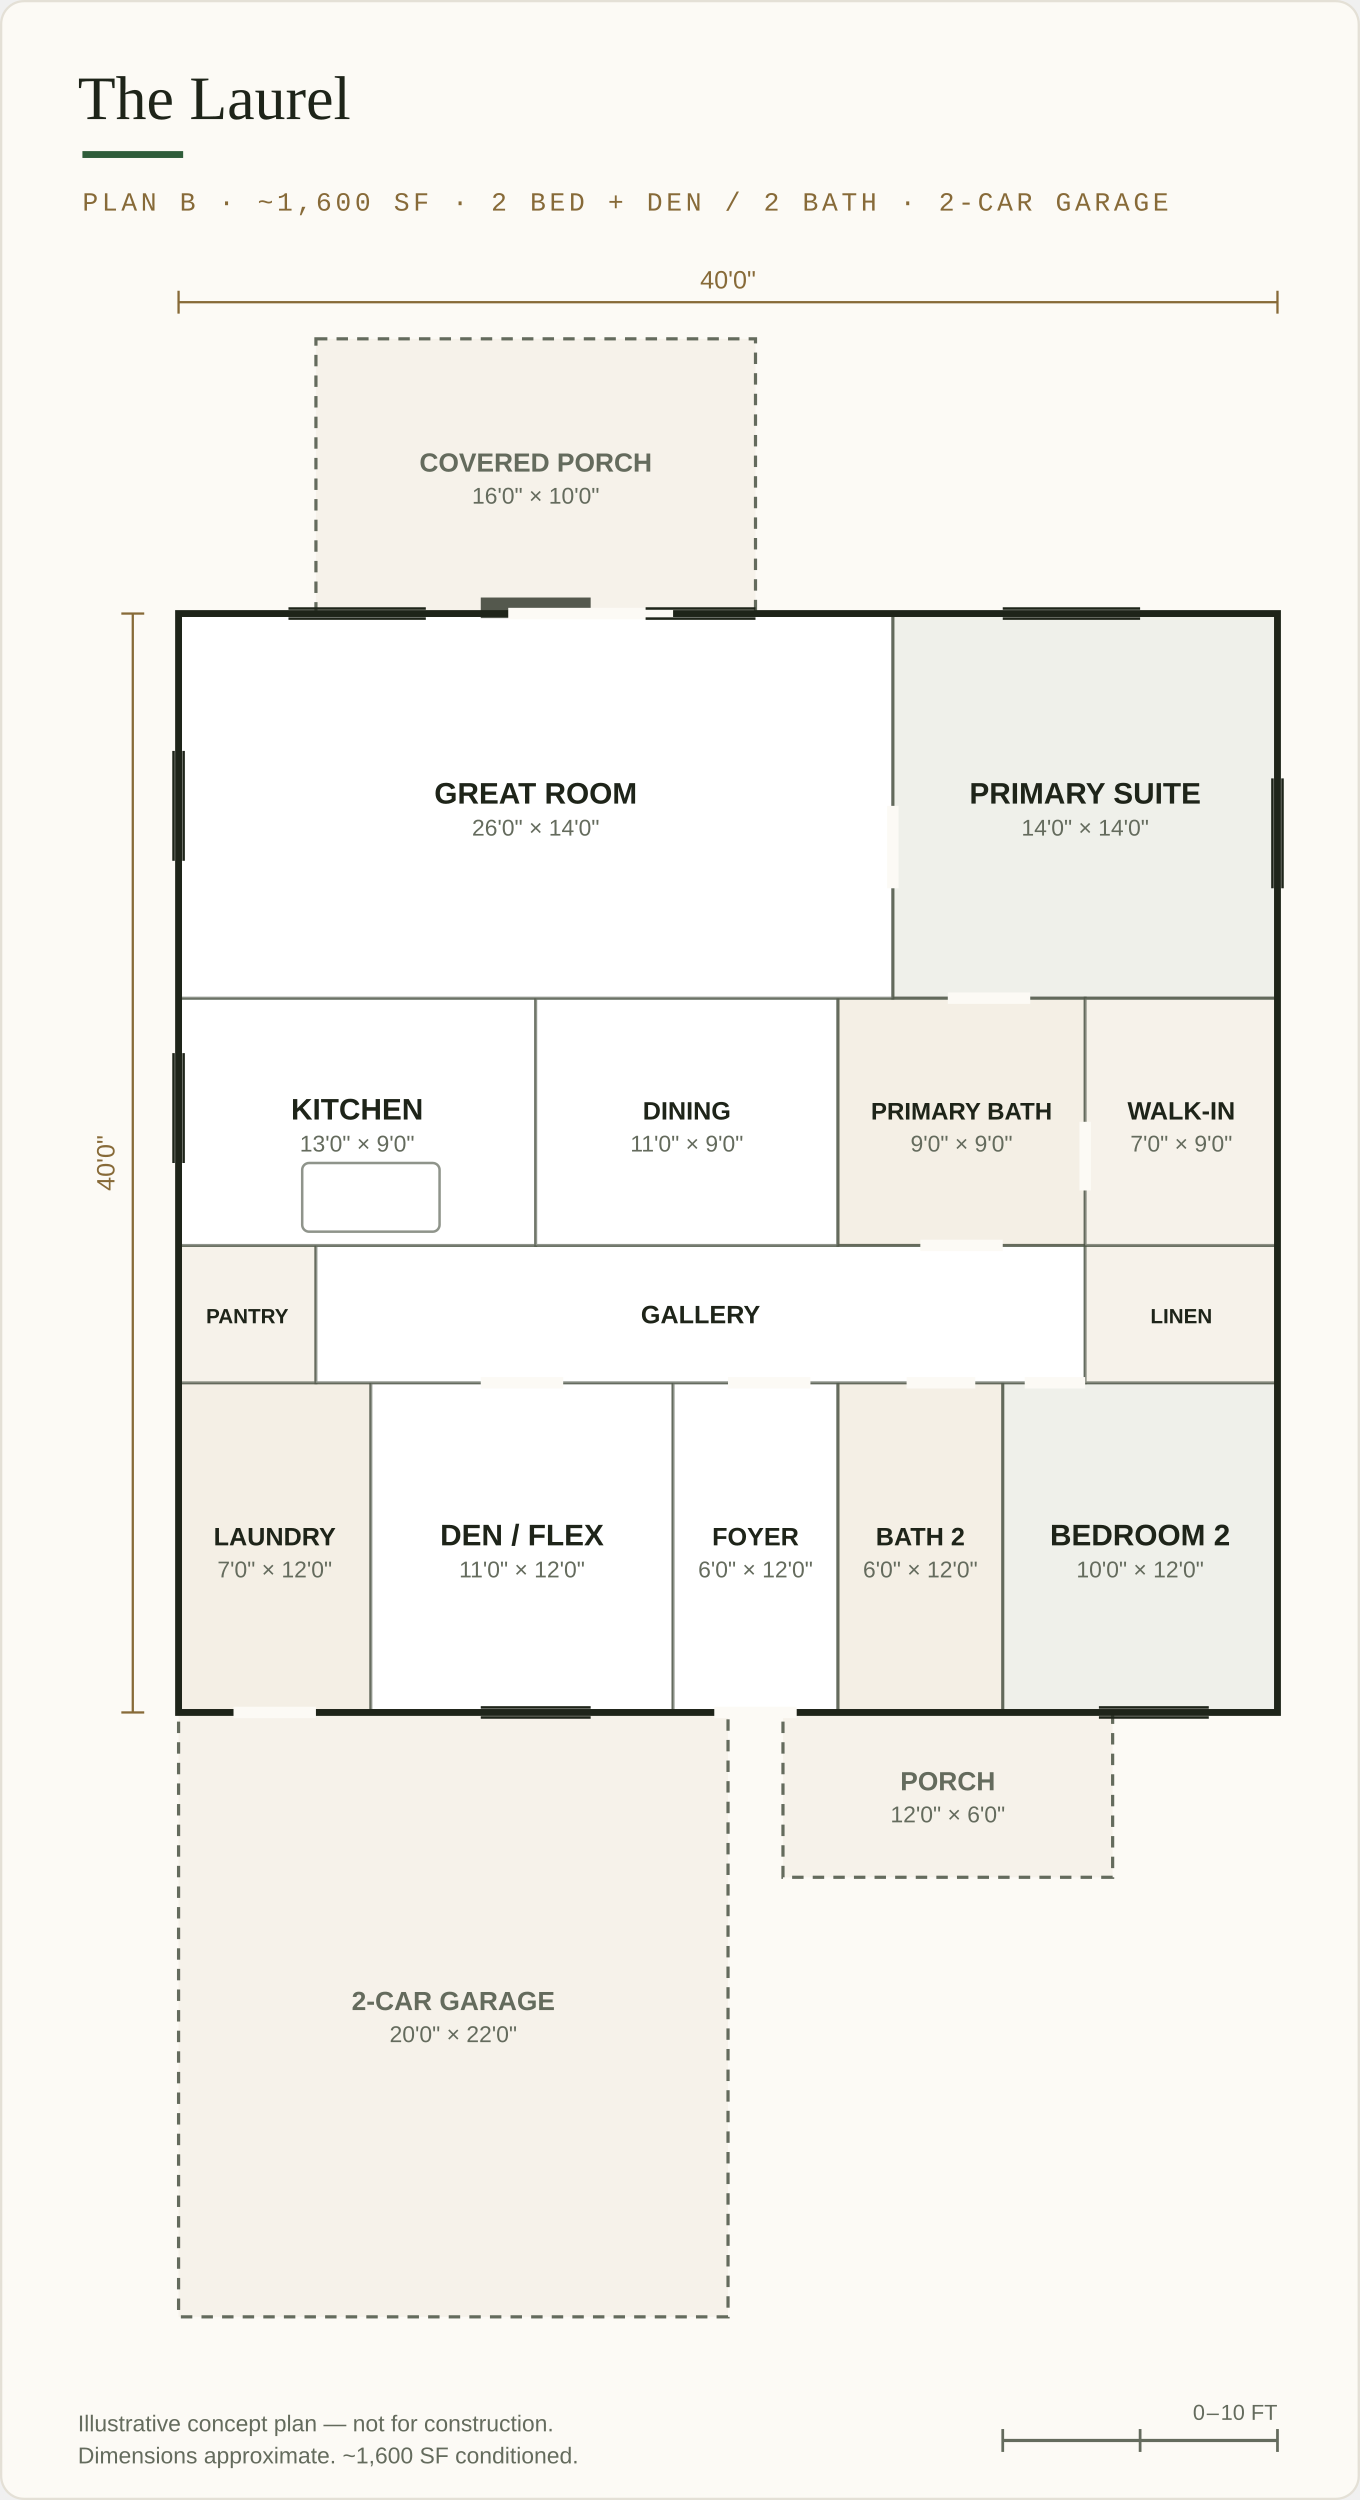
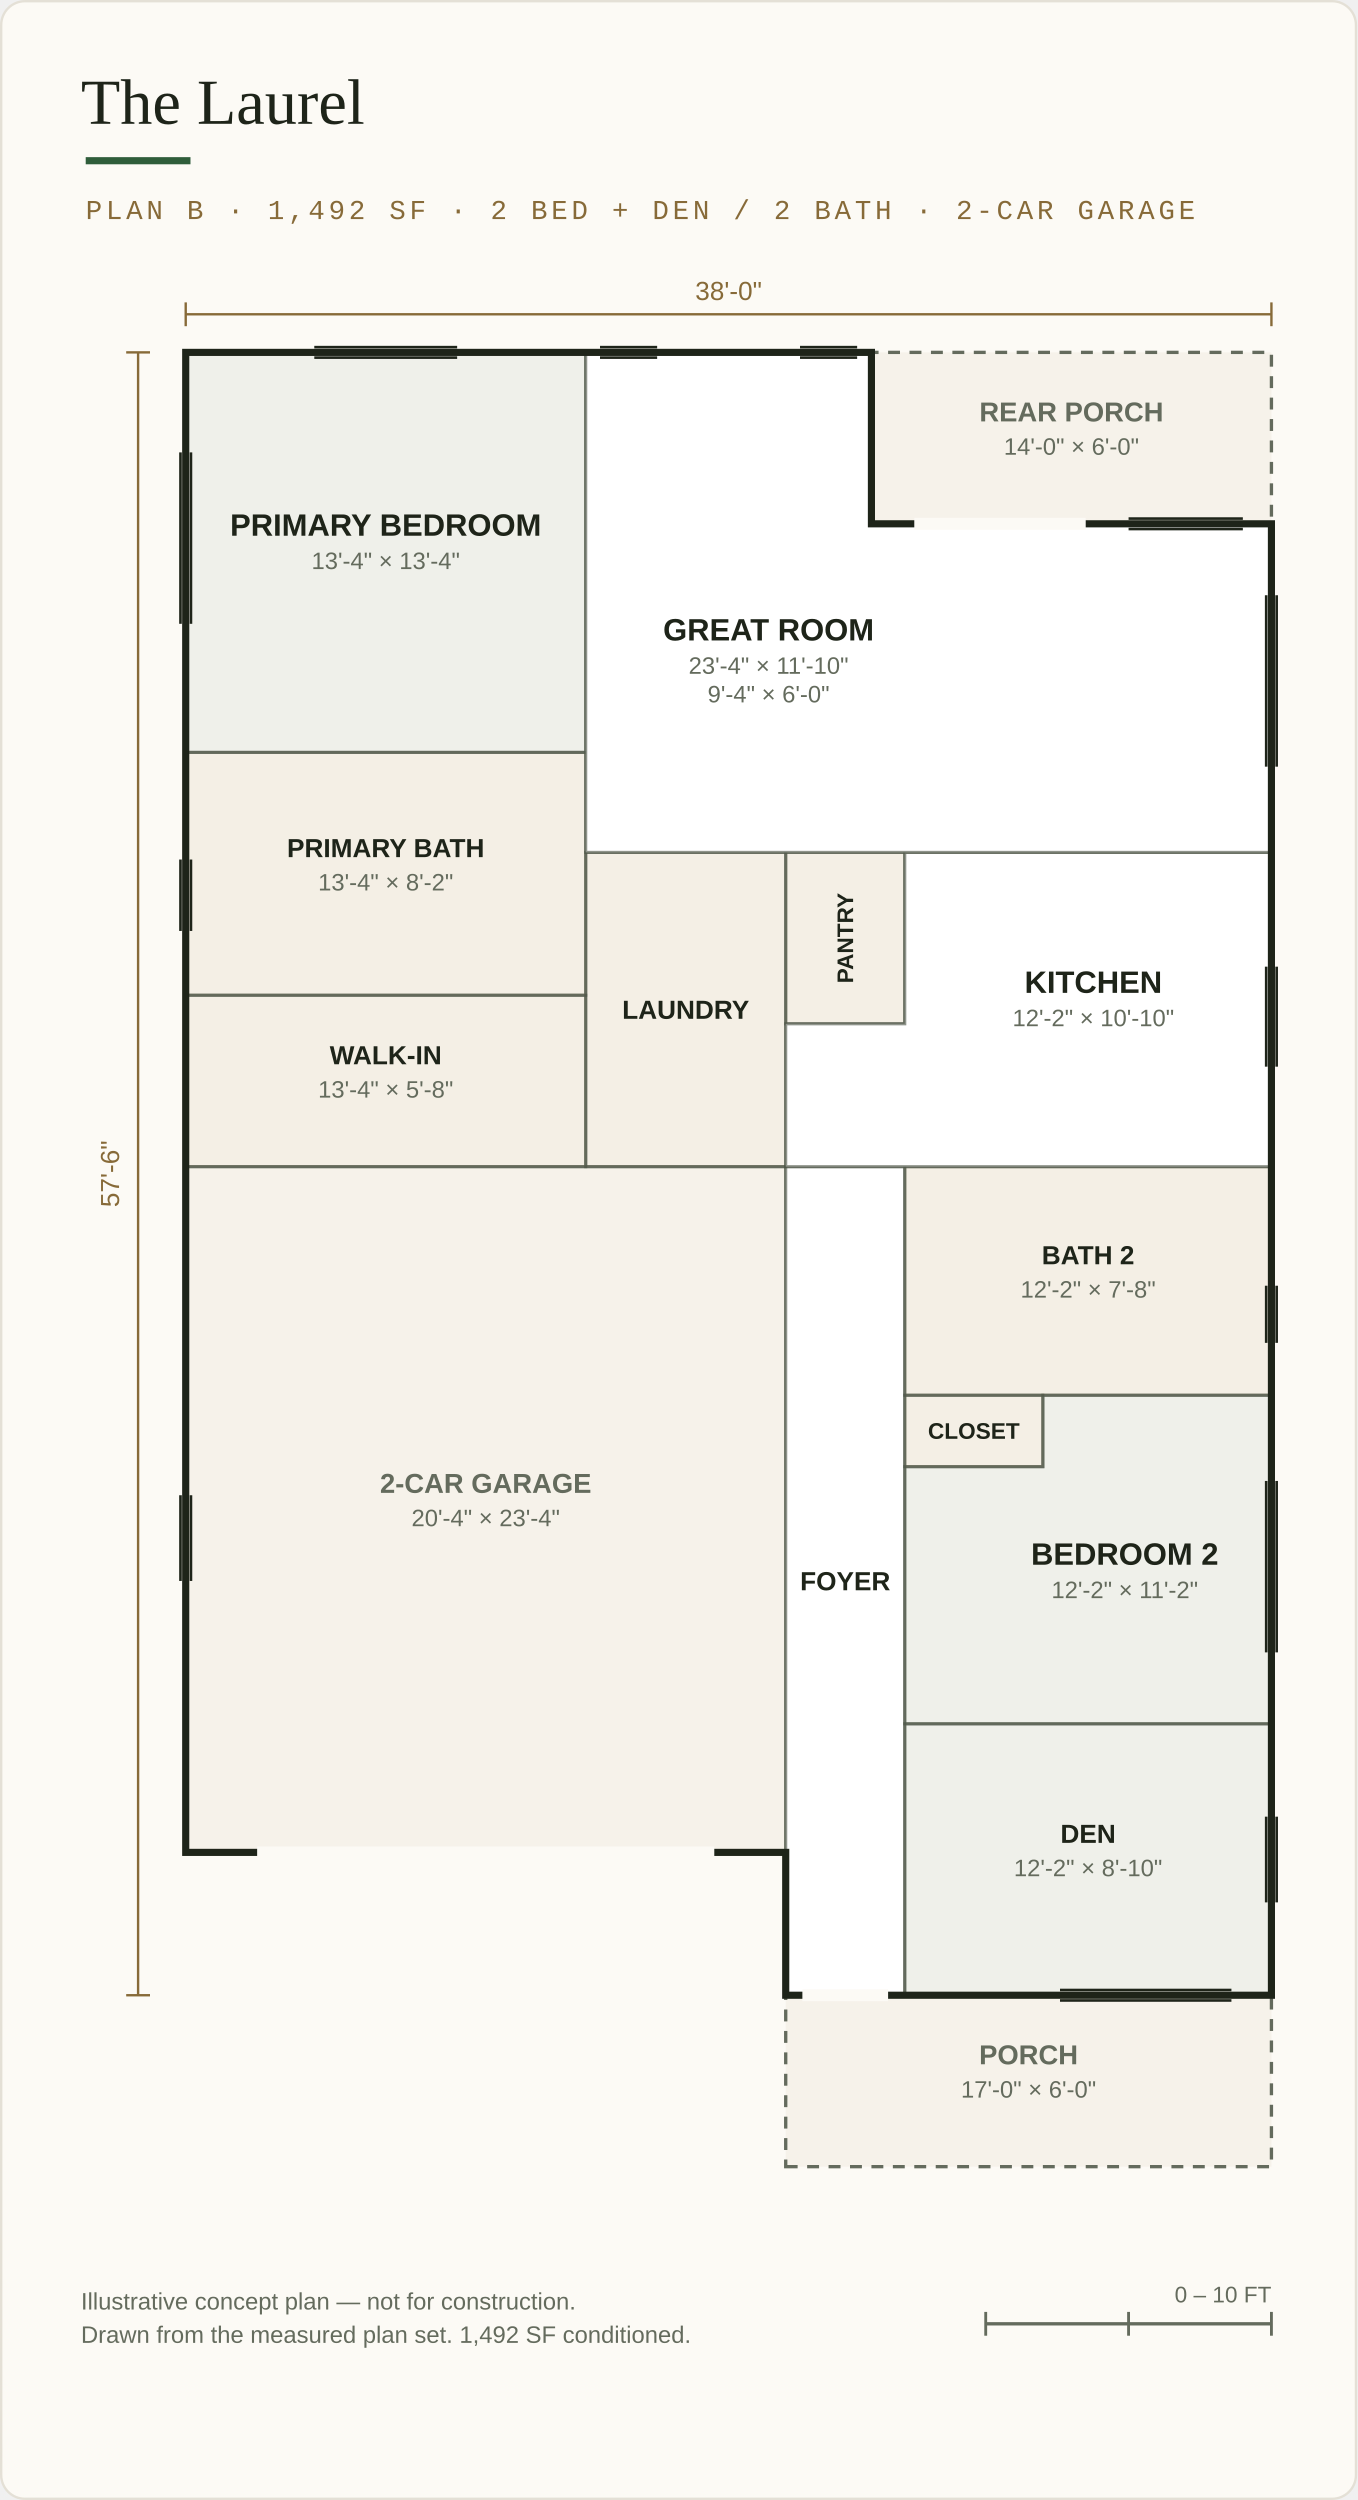
- <svg xmlns="http://www.w3.org/2000/svg" viewBox="0 0 594 1092" role="img" aria-label="Schematic floor plan of The Laurel, a one-story cottage of about 1,600 square feet with two bedrooms, a den, and two baths.">
-   <rect x="0.5" y="0.5" width="593" height="1091" rx="10" fill="#FCFAF5" stroke="#E4E0D6" />
-   <text x="34" y="52" font-family="Georgia, 'Times New Roman', serif" font-size="27" fill="#1E2419">The Laurel</text>
+ <svg xmlns="http://www.w3.org/2000/svg" viewBox="0 0 570 1050" role="img" aria-label="Schematic floor plan of The Laurel, a one-story cottage of 1,492 square feet with two bedrooms, a den, two baths, a kitchen and great room across the rear, a primary suite along one side, a two-car garage recessed into the front-left of the body, a covered front porch and a covered rear porch.">
+   <rect x="0.5" y="0.5" width="569" height="1049" rx="10" fill="#FCFAF5" stroke="#E4E0D6" />
+   <polygon points="78.0,778.0 330.0,778.0 330.0,490.0 78.0,490.0" fill="#F6F2EA" stroke="#4b5244" stroke-width="1.3" stroke-opacity="0.62" />
+   <polygon points="330.0,838.0 380.0,838.0 380.0,490.0 330.0,490.0" fill="#FFFFFF" stroke="#4b5244" stroke-width="1.3" stroke-opacity="0.62" />
+   <polygon points="380.0,838.0 534.0,838.0 534.0,724.0 380.0,724.0" fill="rgba(47,93,58,0.06)" stroke="#4b5244" stroke-width="1.3" stroke-opacity="0.62" />
+   <polygon points="380.0,724.0 534.0,724.0 534.0,586.0 438.0,586.0 438.0,616.0 380.0,616.0" fill="rgba(47,93,58,0.06)" stroke="#4b5244" stroke-width="1.3" stroke-opacity="0.62" />
+   <polygon points="380.0,616.0 438.0,616.0 438.0,586.0 380.0,586.0" fill="rgba(176,141,87,0.10)" stroke="#4b5244" stroke-width="1.3" stroke-opacity="0.62" />
+   <polygon points="380.0,586.0 534.0,586.0 534.0,490.0 380.0,490.0" fill="rgba(176,141,87,0.10)" stroke="#4b5244" stroke-width="1.3" stroke-opacity="0.62" />
+   <polygon points="246.0,490.0 330.0,490.0 330.0,358.0 246.0,358.0" fill="rgba(176,141,87,0.10)" stroke="#4b5244" stroke-width="1.3" stroke-opacity="0.62" />
+   <polygon points="330.0,430.0 380.0,430.0 380.0,358.0 330.0,358.0" fill="rgba(176,141,87,0.10)" stroke="#4b5244" stroke-width="1.3" stroke-opacity="0.62" />
+   <polygon points="330.0,490.0 534.0,490.0 534.0,358.0 380.0,358.0 380.0,430.0 330.0,430.0" fill="#FFFFFF" stroke="#4b5244" stroke-width="1.3" stroke-opacity="0.62" />
+   <polygon points="78.0,490.0 246.0,490.0 246.0,418.0 78.0,418.0" fill="rgba(176,141,87,0.10)" stroke="#4b5244" stroke-width="1.3" stroke-opacity="0.62" />
+   <polygon points="78.0,418.0 246.0,418.0 246.0,316.0 78.0,316.0" fill="rgba(176,141,87,0.10)" stroke="#4b5244" stroke-width="1.3" stroke-opacity="0.62" />
+   <polygon points="78.0,316.0 246.0,316.0 246.0,148.0 78.0,148.0" fill="rgba(47,93,58,0.06)" stroke="#4b5244" stroke-width="1.3" stroke-opacity="0.62" />
+   <polygon points="246.0,358.0 534.0,358.0 534.0,220.0 366.0,220.0 366.0,148.0 246.0,148.0" fill="#FFFFFF" stroke="#4b5244" stroke-width="1.3" stroke-opacity="0.62" />
+   <polygon points="330.0,910.0 534.0,910.0 534.0,838.0 330.0,838.0" fill="#F6F2EA" stroke="#646B5D" stroke-width="1.4" stroke-dasharray="5 4" />
+   <polygon points="366.0,220.0 534.0,220.0 534.0,148.0 366.0,148.0" fill="#F6F2EA" stroke="#646B5D" stroke-width="1.4" stroke-dasharray="5 4" />
+   <polygon points="78.0,778.0 330.0,778.0 330.0,838.0 534.0,838.0 534.0,220.0 366.0,220.0 366.0,148.0 78.0,148.0" fill="none" stroke="#1E2419" stroke-width="3" />
+   <line x1="337.0" y1="838.0" x2="373.0" y2="838.0" stroke="#FCFAF5" stroke-width="5" />
+   <line x1="108.0" y1="778.0" x2="300.0" y2="778.0" stroke="#FCFAF5" stroke-width="5" />
+   <line x1="384.0" y1="220.0" x2="456.0" y2="220.0" stroke="#FCFAF5" stroke-width="5" />
+   <line x1="445.2" y1="840.2" x2="517.2" y2="840.2" stroke="#1E2419" stroke-width="1.1" />
+   <line x1="445.2" y1="835.8" x2="517.2" y2="835.8" stroke="#1E2419" stroke-width="1.1" />
+   <line x1="531.8" y1="799.0" x2="531.8" y2="763.0" stroke="#1E2419" stroke-width="1.1" />
+   <line x1="536.2" y1="799.0" x2="536.2" y2="763.0" stroke="#1E2419" stroke-width="1.1" />
+   <line x1="531.8" y1="694.0" x2="531.8" y2="622.0" stroke="#1E2419" stroke-width="1.1" />
+   <line x1="536.2" y1="694.0" x2="536.2" y2="622.0" stroke="#1E2419" stroke-width="1.1" />
+   <line x1="531.8" y1="564.0" x2="531.8" y2="540.0" stroke="#1E2419" stroke-width="1.1" />
+   <line x1="536.2" y1="564.0" x2="536.2" y2="540.0" stroke="#1E2419" stroke-width="1.1" />
+   <line x1="531.8" y1="448.0" x2="531.8" y2="406.0" stroke="#1E2419" stroke-width="1.1" />
+   <line x1="536.2" y1="448.0" x2="536.2" y2="406.0" stroke="#1E2419" stroke-width="1.1" />
+   <line x1="531.8" y1="322.0" x2="531.8" y2="250.0" stroke="#1E2419" stroke-width="1.1" />
+   <line x1="536.2" y1="322.0" x2="536.2" y2="250.0" stroke="#1E2419" stroke-width="1.1" />
+   <line x1="474.0" y1="222.2" x2="522.0" y2="222.2" stroke="#1E2419" stroke-width="1.1" />
+   <line x1="474.0" y1="217.8" x2="522.0" y2="217.8" stroke="#1E2419" stroke-width="1.1" />
+   <line x1="252.0" y1="150.2" x2="276.0" y2="150.2" stroke="#1E2419" stroke-width="1.1" />
+   <line x1="252.0" y1="145.8" x2="276.0" y2="145.8" stroke="#1E2419" stroke-width="1.1" />
+   <line x1="336.0" y1="150.2" x2="360.0" y2="150.2" stroke="#1E2419" stroke-width="1.1" />
+   <line x1="336.0" y1="145.8" x2="360.0" y2="145.8" stroke="#1E2419" stroke-width="1.1" />
+   <line x1="132.0" y1="150.2" x2="192.0" y2="150.2" stroke="#1E2419" stroke-width="1.1" />
+   <line x1="132.0" y1="145.8" x2="192.0" y2="145.8" stroke="#1E2419" stroke-width="1.1" />
+   <line x1="75.8" y1="262.0" x2="75.8" y2="190.0" stroke="#1E2419" stroke-width="1.1" />
+   <line x1="80.2" y1="262.0" x2="80.2" y2="190.0" stroke="#1E2419" stroke-width="1.1" />
+   <line x1="75.8" y1="391.0" x2="75.8" y2="361.0" stroke="#1E2419" stroke-width="1.1" />
+   <line x1="80.2" y1="391.0" x2="80.2" y2="361.0" stroke="#1E2419" stroke-width="1.1" />
+   <line x1="75.8" y1="664.0" x2="75.8" y2="628.0" stroke="#1E2419" stroke-width="1.1" />
+   <line x1="80.2" y1="664.0" x2="80.2" y2="628.0" stroke="#1E2419" stroke-width="1.1" />
+   <text x="204.0" y="627.0" text-anchor="middle" font-family="Arial, Helvetica, sans-serif" font-size="11.5" font-weight="600" fill="#646B5D">2-CAR GARAGE</text>
+   <text x="204.0" y="641.0" text-anchor="middle" font-family="Arial, Helvetica, sans-serif" font-size="10.0" fill="#646B5D">20'-4" × 23'-4"</text>
+   <text x="355.0" y="667.9" text-anchor="middle" font-family="Arial, Helvetica, sans-serif" font-size="11" font-weight="600" fill="#1E2419">FOYER</text>
+   <text x="457.0" y="774.0" text-anchor="middle" font-family="Arial, Helvetica, sans-serif" font-size="11" font-weight="600" fill="#1E2419">DEN</text>
+   <text x="457.0" y="788.0" text-anchor="middle" font-family="Arial, Helvetica, sans-serif" font-size="10.0" fill="#646B5D">12'-2" × 8'-10"</text>
+   <text x="472.4" y="657.2" text-anchor="middle" font-family="Arial, Helvetica, sans-serif" font-size="13" font-weight="600" fill="#1E2419">BEDROOM 2</text>
+   <text x="472.4" y="671.2" text-anchor="middle" font-family="Arial, Helvetica, sans-serif" font-size="10.0" fill="#646B5D">12'-2" × 11'-2"</text>
+   <text x="409.0" y="604.3" text-anchor="middle" font-family="Arial, Helvetica, sans-serif" font-size="9.5" font-weight="600" fill="#1E2419">CLOSET</text>
+   <text x="457.0" y="531.0" text-anchor="middle" font-family="Arial, Helvetica, sans-serif" font-size="11" font-weight="600" fill="#1E2419">BATH 2</text>
+   <text x="457.0" y="545.0" text-anchor="middle" font-family="Arial, Helvetica, sans-serif" font-size="10.0" fill="#646B5D">12'-2" × 7'-8"</text>
+   <text x="288.0" y="427.9" text-anchor="middle" font-family="Arial, Helvetica, sans-serif" font-size="11" font-weight="600" fill="#1E2419">LAUNDRY</text>
+   <g transform="rotate(-90 355.0 394.0)">
+     <text x="355.0" y="397.3" text-anchor="middle" font-family="Arial, Helvetica, sans-serif" font-size="9.5" font-weight="600" fill="#1E2419">PANTRY</text>
+   </g>
+   <text x="459.2" y="417.0" text-anchor="middle" font-family="Arial, Helvetica, sans-serif" font-size="13" font-weight="600" fill="#1E2419">KITCHEN</text>
+   <text x="459.2" y="431.0" text-anchor="middle" font-family="Arial, Helvetica, sans-serif" font-size="10.0" fill="#646B5D">12'-2" × 10'-10"</text>
+   <text x="162.0" y="447.0" text-anchor="middle" font-family="Arial, Helvetica, sans-serif" font-size="11" font-weight="600" fill="#1E2419">WALK-IN</text>
+   <text x="162.0" y="461.0" text-anchor="middle" font-family="Arial, Helvetica, sans-serif" font-size="10.0" fill="#646B5D">13'-4" × 5'-8"</text>
+   <text x="162.0" y="360.0" text-anchor="middle" font-family="Arial, Helvetica, sans-serif" font-size="11" font-weight="600" fill="#1E2419">PRIMARY BATH</text>
+   <text x="162.0" y="374.0" text-anchor="middle" font-family="Arial, Helvetica, sans-serif" font-size="10.0" fill="#646B5D">13'-4" × 8'-2"</text>
+   <text x="162.0" y="225.0" text-anchor="middle" font-family="Arial, Helvetica, sans-serif" font-size="13" font-weight="600" fill="#1E2419">PRIMARY BEDROOM</text>
+   <text x="162.0" y="239.0" text-anchor="middle" font-family="Arial, Helvetica, sans-serif" font-size="10.0" fill="#646B5D">13'-4" × 13'-4"</text>
+   <text x="322.8" y="269.0" text-anchor="middle" font-family="Arial, Helvetica, sans-serif" font-size="13" font-weight="600" fill="#1E2419">GREAT ROOM</text>
+   <text x="322.8" y="283.0" text-anchor="middle" font-family="Arial, Helvetica, sans-serif" font-size="10.0" fill="#646B5D">23'-4" × 11'-10"</text>
+   <text x="322.8" y="295.0" text-anchor="middle" font-family="Arial, Helvetica, sans-serif" font-size="10.0" fill="#646B5D">9'-4" × 6'-0"</text>
+   <text x="432.0" y="867.0" text-anchor="middle" font-family="Arial, Helvetica, sans-serif" font-size="11.5" font-weight="600" fill="#646B5D">PORCH</text>
+   <text x="432.0" y="881.0" text-anchor="middle" font-family="Arial, Helvetica, sans-serif" font-size="10.0" fill="#646B5D">17'-0" × 6'-0"</text>
+   <text x="450.0" y="177.0" text-anchor="middle" font-family="Arial, Helvetica, sans-serif" font-size="11.5" font-weight="600" fill="#646B5D">REAR PORCH</text>
+   <text x="450.0" y="191.0" text-anchor="middle" font-family="Arial, Helvetica, sans-serif" font-size="10.0" fill="#646B5D">14'-0" × 6'-0"</text>
+   <line x1="78.0" y1="132.0" x2="534.0" y2="132.0" stroke="#876A38" stroke-width="1" />
+   <line x1="78.0" y1="127.0" x2="78.0" y2="137.0" stroke="#876A38" stroke-width="1" />
+   <line x1="534.0" y1="127.0" x2="534.0" y2="137.0" stroke="#876A38" stroke-width="1" />
+   <text x="306.0" y="126.0" text-anchor="middle" font-family="Arial, Helvetica, sans-serif" font-size="11" fill="#876A38">38'-0"</text>
+   <line x1="58.0" y1="838.0" x2="58.0" y2="148.0" stroke="#876A38" stroke-width="1" />
+   <line x1="53.0" y1="838.0" x2="63.0" y2="838.0" stroke="#876A38" stroke-width="1" />
+   <line x1="53.0" y1="148.0" x2="63.0" y2="148.0" stroke="#876A38" stroke-width="1" />
+   <text x="50.0" y="493.0" transform="rotate(-90 50.0 493.0)" text-anchor="middle" font-family="Arial, Helvetica, sans-serif" font-size="11" fill="#876A38">57'-6"</text>
+   <text x="34.0" y="52.0" font-family="Georgia, 'Times New Roman', serif" font-size="27" fill="#1E2419">The Laurel</text>
  <rect x="36" y="66" width="44" height="3" fill="#2F5D3A" />
-   <text x="36" y="92" font-family="'Courier New', monospace" font-size="11.5" letter-spacing="1.6" fill="#876A38">PLAN B · ~1,600 SF · 2 BED + DEN / 2 BATH · 2-CAR GARAGE</text>
-   <rect x="78" y="748" width="240" height="264" fill="#F6F2EA" stroke="#646B5D" stroke-width="1.4" stroke-dasharray="5 4" />
-   <text x="198.0" y="878.0" text-anchor="middle" font-family="Arial, Helvetica, sans-serif" font-size="11.5" font-weight="600" fill="#646B5D">2-CAR GARAGE</text>
-   <text x="198.0" y="892.0" text-anchor="middle" font-family="Arial, Helvetica, sans-serif" font-size="10" fill="#646B5D">20'0" × 22'0"</text>
-   <rect x="342" y="748" width="144" height="72" fill="#F6F2EA" stroke="#646B5D" stroke-width="1.4" stroke-dasharray="5 4" />
-   <text x="414.0" y="782.0" text-anchor="middle" font-family="Arial, Helvetica, sans-serif" font-size="11.5" font-weight="600" fill="#646B5D">PORCH</text>
-   <text x="414.0" y="796.0" text-anchor="middle" font-family="Arial, Helvetica, sans-serif" font-size="10" fill="#646B5D">12'0" × 6'0"</text>
-   <rect x="138" y="148" width="192" height="120" fill="#F6F2EA" stroke="#646B5D" stroke-width="1.4" stroke-dasharray="5 4" />
-   <text x="234.0" y="206.0" text-anchor="middle" font-family="Arial, Helvetica, sans-serif" font-size="11.5" font-weight="600" fill="#646B5D">COVERED PORCH</text>
-   <text x="234.0" y="220.0" text-anchor="middle" font-family="Arial, Helvetica, sans-serif" font-size="10" fill="#646B5D">16'0" × 10'0"</text>
-   <rect x="78" y="604" width="84" height="144" fill="rgba(176,141,87,0.10)" stroke="#4b5244" stroke-width="1.3" stroke-opacity="0.62" />
-   <text x="120.0" y="675.0" text-anchor="middle" font-family="Arial, Helvetica, sans-serif" font-size="11" font-weight="600" fill="#1E2419">LAUNDRY</text>
-   <text x="120.0" y="689.0" text-anchor="middle" font-family="Arial, Helvetica, sans-serif" font-size="10" fill="#646B5D">7'0" × 12'0"</text>
-   <rect x="162" y="604" width="132" height="144" fill="#FFFFFF" stroke="#4b5244" stroke-width="1.3" stroke-opacity="0.62" />
-   <text x="228.0" y="675.0" text-anchor="middle" font-family="Arial, Helvetica, sans-serif" font-size="13" font-weight="600" fill="#1E2419">DEN / FLEX</text>
-   <text x="228.0" y="689.0" text-anchor="middle" font-family="Arial, Helvetica, sans-serif" font-size="10" fill="#646B5D">11'0" × 12'0"</text>
-   <rect x="294" y="604" width="72" height="144" fill="#FFFFFF" stroke="#4b5244" stroke-width="1.3" stroke-opacity="0.62" />
-   <text x="330.0" y="675.0" text-anchor="middle" font-family="Arial, Helvetica, sans-serif" font-size="11" font-weight="600" fill="#1E2419">FOYER</text>
-   <text x="330.0" y="689.0" text-anchor="middle" font-family="Arial, Helvetica, sans-serif" font-size="10" fill="#646B5D">6'0" × 12'0"</text>
-   <rect x="366" y="604" width="72" height="144" fill="rgba(176,141,87,0.10)" stroke="#4b5244" stroke-width="1.3" stroke-opacity="0.62" />
-   <text x="402.0" y="675.0" text-anchor="middle" font-family="Arial, Helvetica, sans-serif" font-size="11" font-weight="600" fill="#1E2419">BATH 2</text>
-   <text x="402.0" y="689.0" text-anchor="middle" font-family="Arial, Helvetica, sans-serif" font-size="10" fill="#646B5D">6'0" × 12'0"</text>
-   <rect x="438" y="604" width="120" height="144" fill="rgba(47,93,58,0.06)" stroke="#4b5244" stroke-width="1.3" stroke-opacity="0.62" />
-   <text x="498.0" y="675.0" text-anchor="middle" font-family="Arial, Helvetica, sans-serif" font-size="13" font-weight="600" fill="#1E2419">BEDROOM 2</text>
-   <text x="498.0" y="689.0" text-anchor="middle" font-family="Arial, Helvetica, sans-serif" font-size="10" fill="#646B5D">10'0" × 12'0"</text>
-   <rect x="78" y="544" width="60" height="60" fill="#F6F2EA" stroke="#4b5244" stroke-width="1.3" stroke-opacity="0.62" />
-   <text x="108.0" y="578.0" text-anchor="middle" font-family="Arial, Helvetica, sans-serif" font-size="9" font-weight="600" fill="#1E2419">PANTRY</text>
-   <rect x="138" y="544" width="336" height="60" fill="#FFFFFF" stroke="#4b5244" stroke-width="1.3" stroke-opacity="0.62" />
-   <text x="306.0" y="578.0" text-anchor="middle" font-family="Arial, Helvetica, sans-serif" font-size="11" font-weight="600" fill="#1E2419">GALLERY</text>
-   <rect x="474" y="544" width="84" height="60" fill="#F6F2EA" stroke="#4b5244" stroke-width="1.3" stroke-opacity="0.62" />
-   <text x="516.0" y="578.0" text-anchor="middle" font-family="Arial, Helvetica, sans-serif" font-size="9" font-weight="600" fill="#1E2419">LINEN</text>
-   <rect x="78" y="436" width="156" height="108" fill="#FFFFFF" stroke="#4b5244" stroke-width="1.3" stroke-opacity="0.62" />
-   <text x="156.0" y="489.0" text-anchor="middle" font-family="Arial, Helvetica, sans-serif" font-size="13" font-weight="600" fill="#1E2419">KITCHEN</text>
-   <text x="156.0" y="503.0" text-anchor="middle" font-family="Arial, Helvetica, sans-serif" font-size="10" fill="#646B5D">13'0" × 9'0"</text>
-   <rect x="234" y="436" width="132" height="108" fill="#FFFFFF" stroke="#4b5244" stroke-width="1.3" stroke-opacity="0.62" />
-   <text x="300.0" y="489.0" text-anchor="middle" font-family="Arial, Helvetica, sans-serif" font-size="11" font-weight="600" fill="#1E2419">DINING</text>
-   <text x="300.0" y="503.0" text-anchor="middle" font-family="Arial, Helvetica, sans-serif" font-size="10" fill="#646B5D">11'0" × 9'0"</text>
-   <rect x="366" y="436" width="108" height="108" fill="rgba(176,141,87,0.10)" stroke="#4b5244" stroke-width="1.3" stroke-opacity="0.62" />
-   <text x="420.0" y="489.0" text-anchor="middle" font-family="Arial, Helvetica, sans-serif" font-size="10.5" font-weight="600" fill="#1E2419">PRIMARY BATH</text>
-   <text x="420.0" y="503.0" text-anchor="middle" font-family="Arial, Helvetica, sans-serif" font-size="10" fill="#646B5D">9'0" × 9'0"</text>
-   <rect x="474" y="436" width="84" height="108" fill="#F6F2EA" stroke="#4b5244" stroke-width="1.3" stroke-opacity="0.62" />
-   <text x="516.0" y="489.0" text-anchor="middle" font-family="Arial, Helvetica, sans-serif" font-size="11" font-weight="600" fill="#1E2419">WALK-IN</text>
-   <text x="516.0" y="503.0" text-anchor="middle" font-family="Arial, Helvetica, sans-serif" font-size="10" fill="#646B5D">7'0" × 9'0"</text>
-   <rect x="78" y="268" width="312" height="168" fill="#FFFFFF" stroke="#4b5244" stroke-width="1.3" stroke-opacity="0.62" />
-   <text x="234.0" y="351.0" text-anchor="middle" font-family="Arial, Helvetica, sans-serif" font-size="13" font-weight="600" fill="#1E2419">GREAT ROOM</text>
-   <text x="234.0" y="365.0" text-anchor="middle" font-family="Arial, Helvetica, sans-serif" font-size="10" fill="#646B5D">26'0" × 14'0"</text>
-   <rect x="390" y="268" width="168" height="168" fill="rgba(47,93,58,0.06)" stroke="#4b5244" stroke-width="1.3" stroke-opacity="0.62" />
-   <text x="474.0" y="351.0" text-anchor="middle" font-family="Arial, Helvetica, sans-serif" font-size="13" font-weight="600" fill="#1E2419">PRIMARY SUITE</text>
-   <text x="474.0" y="365.0" text-anchor="middle" font-family="Arial, Helvetica, sans-serif" font-size="10" fill="#646B5D">14'0" × 14'0"</text>
-   <rect x="132.0" y="508.0" width="60" height="30.0" rx="3" fill="#fff" stroke="#4b5244" stroke-width="1.1" stroke-opacity="0.62" />
-   <rect x="210" y="261" width="48" height="9" fill="#1E2419" fill-opacity="0.75" />
-   <rect x="78" y="268" width="480" height="480" fill="none" stroke="#1E2419" stroke-width="3" />
-   <line x1="312.0" y1="748" x2="348.0" y2="748" stroke="#FCFAF5" stroke-width="5" />
-   <line x1="102" y1="748" x2="138" y2="748" stroke="#FCFAF5" stroke-width="5" />
-   <line x1="222" y1="268" x2="294" y2="268" stroke="#FCFAF5" stroke-width="5" />
-   <line x1="210" y1="604" x2="246" y2="604" stroke="#FCFAF5" stroke-width="5" />
-   <line x1="318" y1="604" x2="354" y2="604" stroke="#FCFAF5" stroke-width="5" />
-   <line x1="396.0" y1="604" x2="426.0" y2="604" stroke="#FCFAF5" stroke-width="5" />
-   <line x1="447.6" y1="604" x2="474.0" y2="604" stroke="#FCFAF5" stroke-width="5" />
-   <line x1="402" y1="544" x2="438" y2="544" stroke="#FCFAF5" stroke-width="5" />
-   <line x1="474" y1="520" x2="474" y2="490.0" stroke="#FCFAF5" stroke-width="5" />
-   <line x1="414" y1="436" x2="450" y2="436" stroke="#FCFAF5" stroke-width="5" />
-   <line x1="390" y1="388" x2="390" y2="352" stroke="#FCFAF5" stroke-width="5" />
-   <line x1="210" y1="745.8" x2="258" y2="745.8" stroke="#1E2419" stroke-width="1.1" />
-   <line x1="210" y1="750.2" x2="258" y2="750.2" stroke="#1E2419" stroke-width="1.1" />
-   <line x1="480.0" y1="745.8" x2="528.0" y2="745.8" stroke="#1E2419" stroke-width="1.1" />
-   <line x1="480.0" y1="750.2" x2="528.0" y2="750.2" stroke="#1E2419" stroke-width="1.1" />
-   <line x1="126" y1="265.8" x2="186" y2="265.8" stroke="#1E2419" stroke-width="1.1" />
-   <line x1="126" y1="270.2" x2="186" y2="270.2" stroke="#1E2419" stroke-width="1.1" />
-   <line x1="282" y1="265.8" x2="330" y2="265.8" stroke="#1E2419" stroke-width="1.1" />
-   <line x1="282" y1="270.2" x2="330" y2="270.2" stroke="#1E2419" stroke-width="1.1" />
-   <line x1="438" y1="265.8" x2="498" y2="265.8" stroke="#1E2419" stroke-width="1.1" />
-   <line x1="438" y1="270.2" x2="498" y2="270.2" stroke="#1E2419" stroke-width="1.1" />
-   <line x1="555.8" y1="388" x2="555.8" y2="340" stroke="#1E2419" stroke-width="1.1" />
-   <line x1="560.2" y1="388" x2="560.2" y2="340" stroke="#1E2419" stroke-width="1.1" />
-   <line x1="75.8" y1="508" x2="75.8" y2="460" stroke="#1E2419" stroke-width="1.1" />
-   <line x1="80.2" y1="508" x2="80.2" y2="460" stroke="#1E2419" stroke-width="1.1" />
-   <line x1="75.8" y1="376" x2="75.8" y2="328" stroke="#1E2419" stroke-width="1.1" />
-   <line x1="80.2" y1="376" x2="80.2" y2="328" stroke="#1E2419" stroke-width="1.1" />
-   <line x1="78" y1="132" x2="558" y2="132" stroke="#876A38" stroke-width="1" />
-   <line x1="78" y1="127" x2="78" y2="137" stroke="#876A38" stroke-width="1" />
-   <line x1="558" y1="127" x2="558" y2="137" stroke="#876A38" stroke-width="1" />
-   <text x="318.0" y="126" text-anchor="middle" font-family="Arial, Helvetica, sans-serif" font-size="11" fill="#876A38">40'0"</text>
-   <line x1="58" y1="268" x2="58" y2="748" stroke="#876A38" stroke-width="1" />
-   <line x1="53" y1="268" x2="63" y2="268" stroke="#876A38" stroke-width="1" />
-   <line x1="53" y1="748" x2="63" y2="748" stroke="#876A38" stroke-width="1" />
-   <text x="50" y="508.0" transform="rotate(-90 50 508.0)" text-anchor="middle" font-family="Arial, Helvetica, sans-serif" font-size="11" fill="#876A38">40'0"</text>
-   <text x="34" y="1062" font-family="Arial, Helvetica, sans-serif" font-size="10" fill="#646B5D">Illustrative concept plan — not for construction.</text>
-   <text x="34" y="1076" font-family="Arial, Helvetica, sans-serif" font-size="10" fill="#646B5D">Dimensions approximate. ~1,600 SF conditioned.</text>
-   <line x1="438" y1="1066" x2="558" y2="1066" stroke="#646B5D" stroke-width="1.4" />
-   <line x1="438" y1="1061" x2="438" y2="1071" stroke="#646B5D" stroke-width="1.2" />
-   <line x1="498.0" y1="1061" x2="498.0" y2="1071" stroke="#646B5D" stroke-width="1.2" />
-   <line x1="558" y1="1061" x2="558" y2="1071" stroke="#646B5D" stroke-width="1.2" />
-   <text x="558" y="1057" text-anchor="end" font-family="Arial, Helvetica, sans-serif" font-size="9.5" fill="#646B5D">0 – 10 FT</text>
+   <text x="36.0" y="92.0" font-family="'Courier New', monospace" font-size="11.5" letter-spacing="1.6" fill="#876A38">PLAN B · 1,492 SF · 2 BED + DEN / 2 BATH · 2-CAR GARAGE</text>
+   <text x="34.0" y="970.0" font-family="Arial, Helvetica, sans-serif" font-size="10" fill="#646B5D">Illustrative concept plan — not for construction.</text>
+   <text x="34.0" y="984.0" font-family="Arial, Helvetica, sans-serif" font-size="10" fill="#646B5D">Drawn from the measured plan set. 1,492 SF conditioned.</text>
+   <line x1="414.0" y1="976.0" x2="534.0" y2="976.0" stroke="#646B5D" stroke-width="1.4" />
+   <line x1="414.0" y1="971.0" x2="414.0" y2="981.0" stroke="#646B5D" stroke-width="1.2" />
+   <line x1="474.0" y1="971.0" x2="474.0" y2="981.0" stroke="#646B5D" stroke-width="1.2" />
+   <line x1="534.0" y1="971.0" x2="534.0" y2="981.0" stroke="#646B5D" stroke-width="1.2" />
+   <text x="534.0" y="967.0" text-anchor="end" font-family="Arial, Helvetica, sans-serif" font-size="9.5" fill="#646B5D">0 – 10 FT</text>
</svg>
